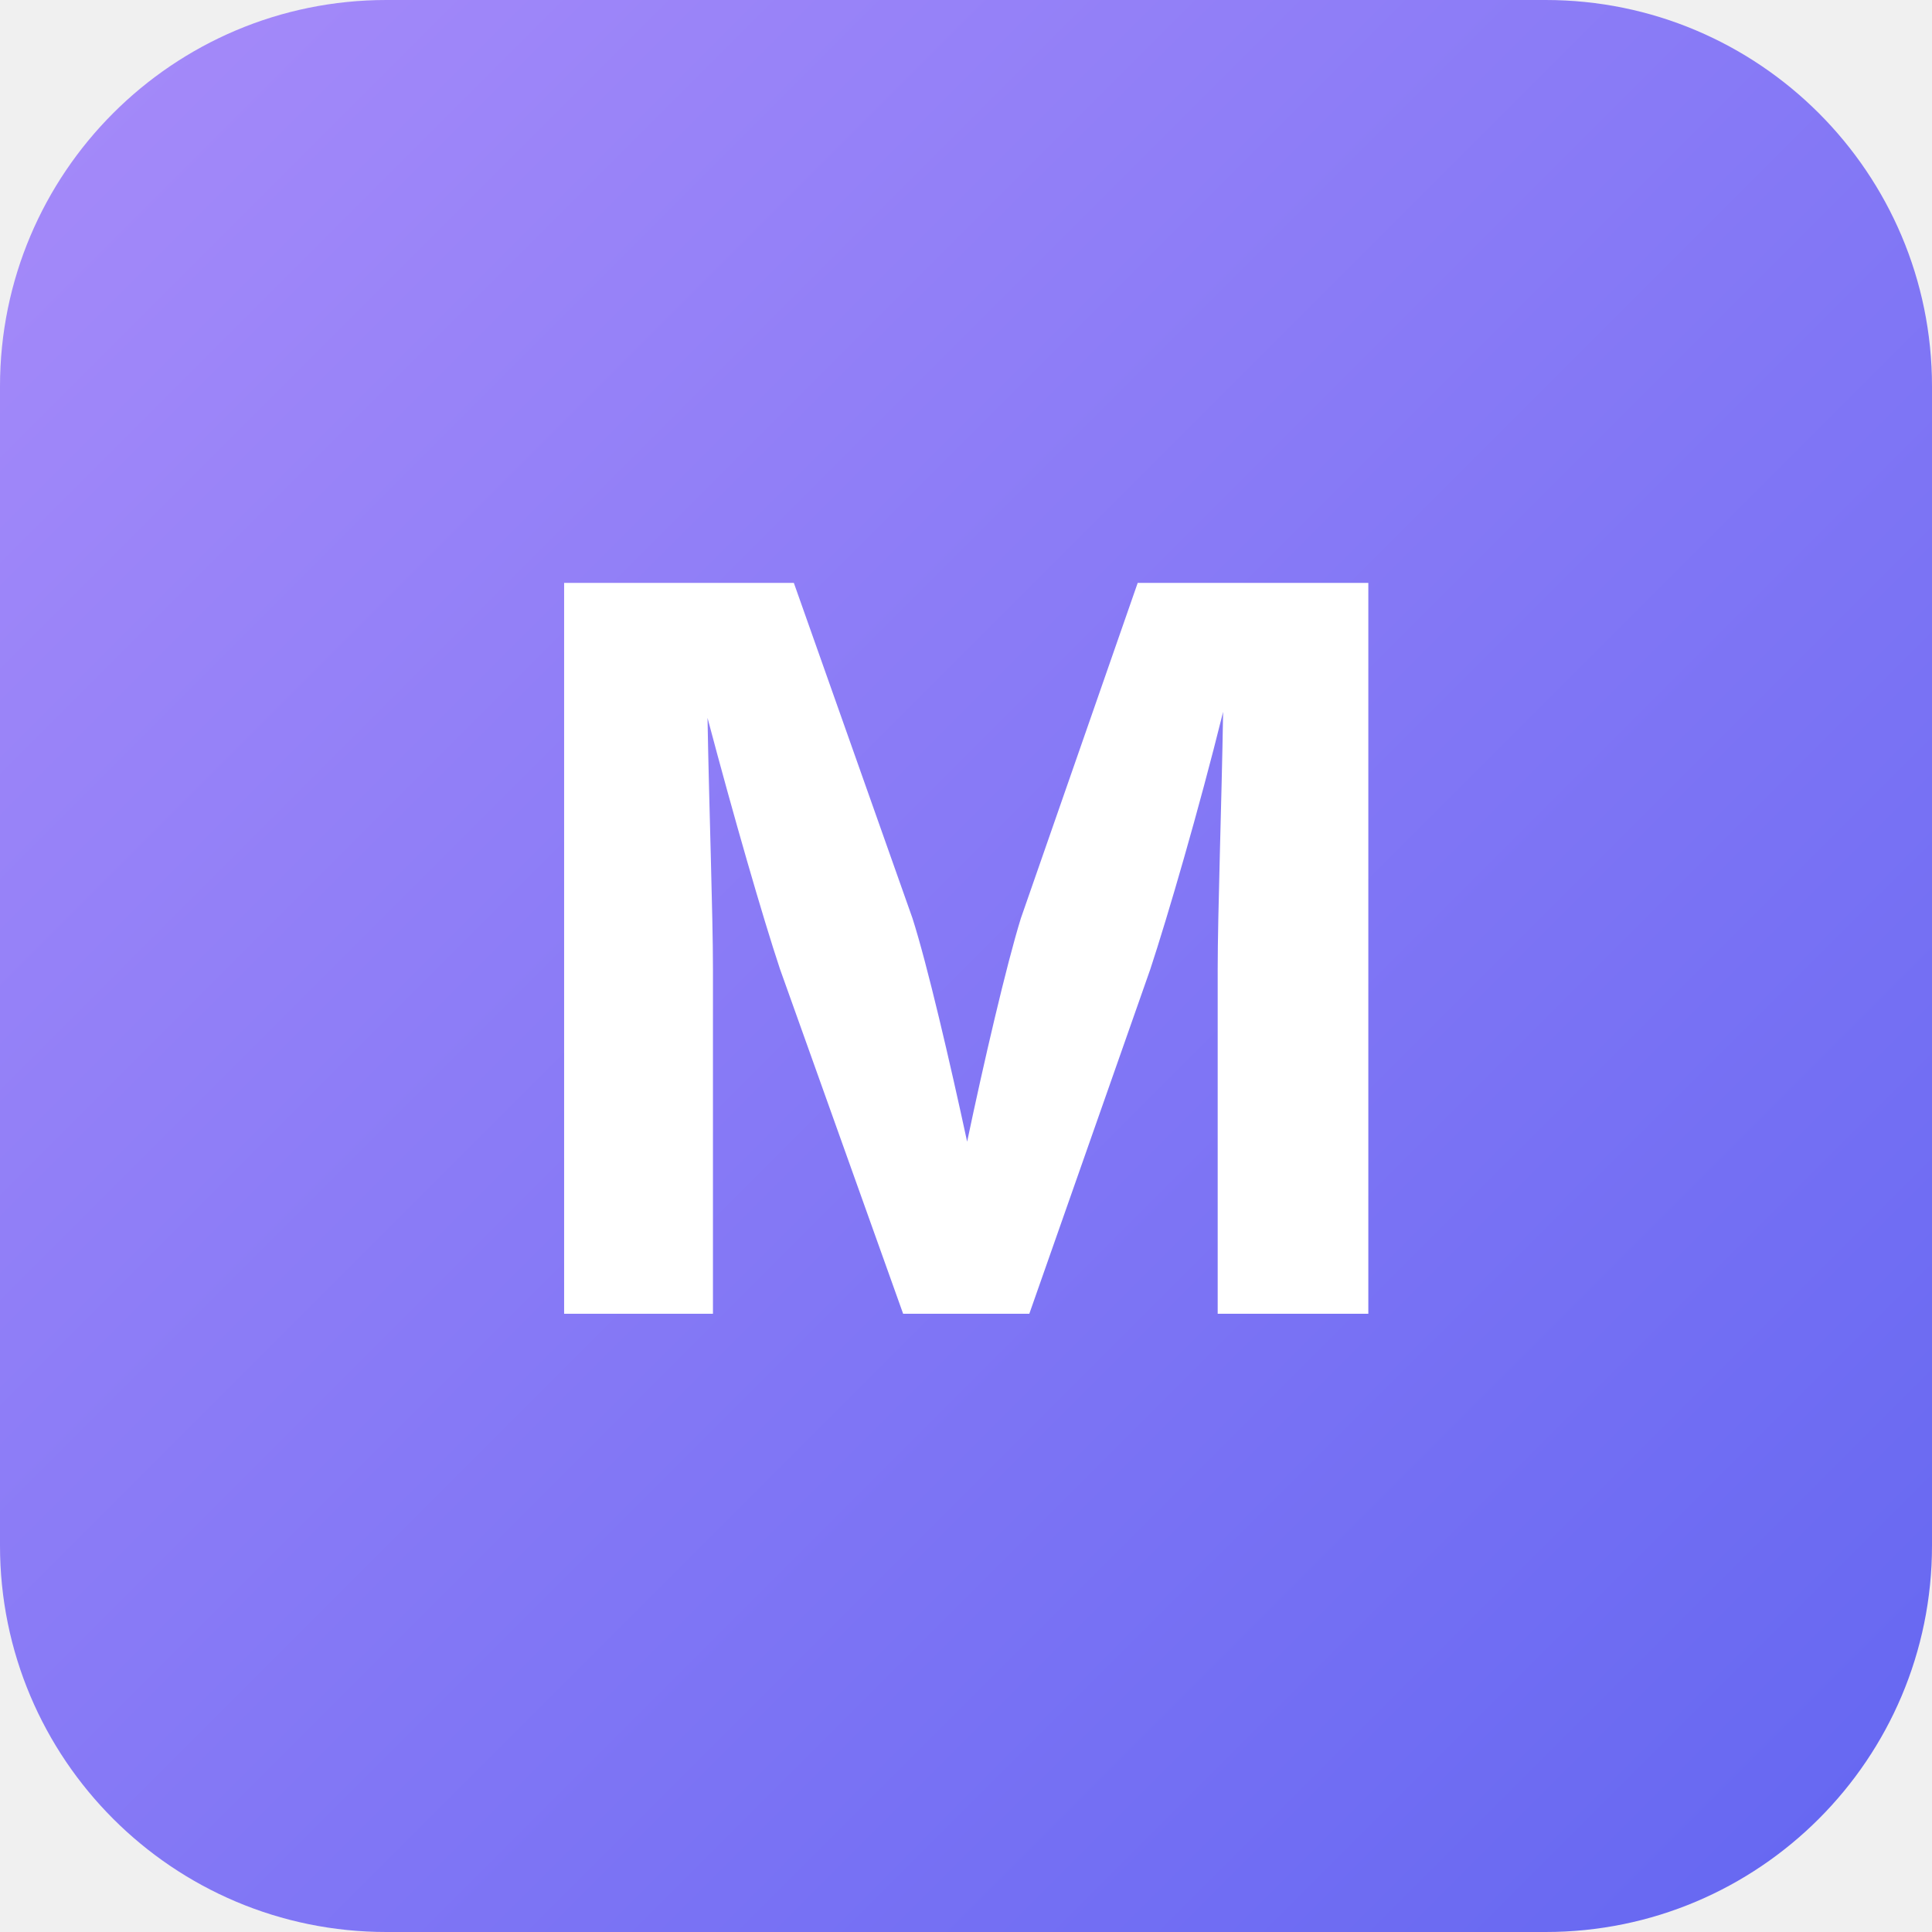
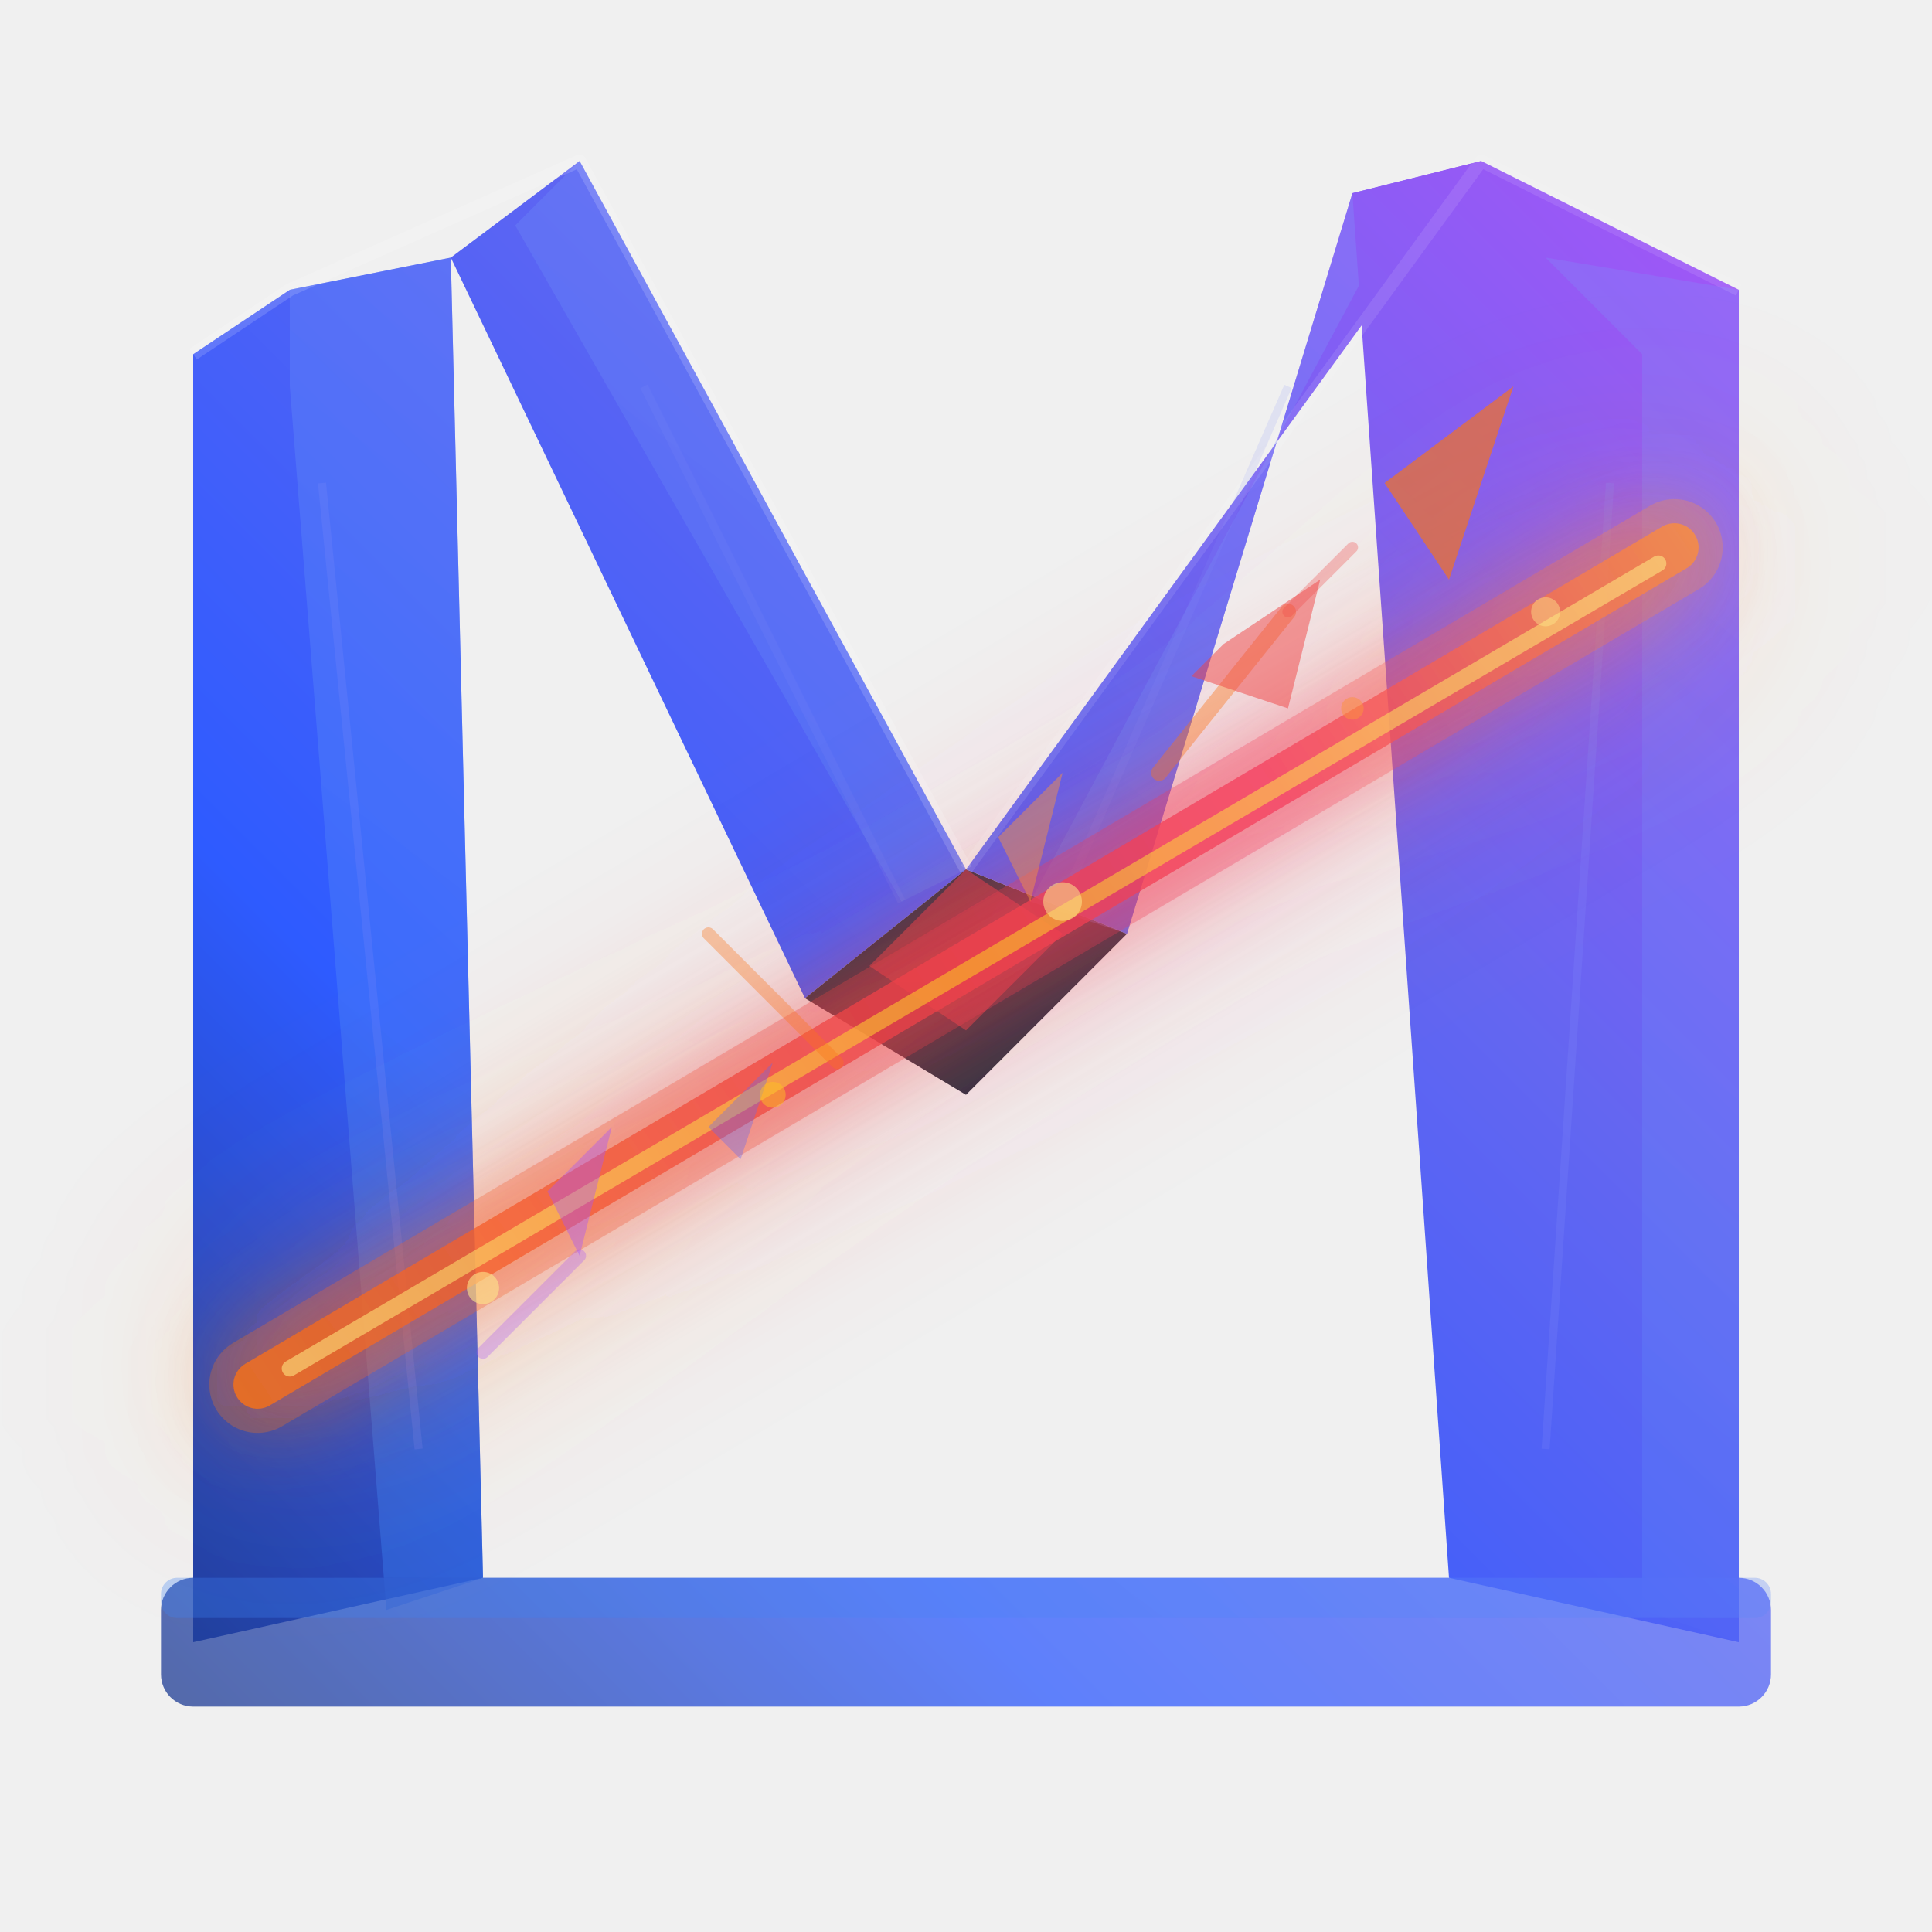
- <svg xmlns="http://www.w3.org/2000/svg" viewBox="0 0 100 100">
+ <svg xmlns="http://www.w3.org/2000/svg" viewBox="0 0 120 120">
  <defs>
-     <linearGradient id="g" x1="0%" y1="0%" x2="100%" y2="100%">
-       <stop offset="0%" style="stop-color:#a78bfa" />
-       <stop offset="100%" style="stop-color:#6366f1" />
+     <linearGradient id="g1" x1="10" y1="110" x2="110" y2="10" gradientUnits="userSpaceOnUse">
+       <stop offset="0%" stop-color="#1E3A8A" />
+       <stop offset="30%" stop-color="#2E5BFF" />
+       <stop offset="65%" stop-color="#6366F1" />
+       <stop offset="100%" stop-color="#A855F7" />
    </linearGradient>
+     <linearGradient id="g2" x1="30" y1="100" x2="90" y2="20" gradientUnits="userSpaceOnUse">
+       <stop offset="0%" stop-color="#3B82F6" />
+       <stop offset="100%" stop-color="#818CF8" />
+     </linearGradient>
+     <linearGradient id="g3" x1="60" y1="100" x2="60" y2="10" gradientUnits="userSpaceOnUse">
+       <stop offset="0%" stop-color="#0F172A" />
+       <stop offset="100%" stop-color="#1E293B" />
+     </linearGradient>
+     <linearGradient id="sc" x1="15" y1="90" x2="105" y2="30" gradientUnits="userSpaceOnUse">
+       <stop offset="0%" stop-color="#F97316" />
+       <stop offset="40%" stop-color="#EF4444" />
+       <stop offset="70%" stop-color="#F43F5E" />
+       <stop offset="100%" stop-color="#FB923C" />
+     </linearGradient>
+     <linearGradient id="sc2" x1="15" y1="90" x2="105" y2="30" gradientUnits="userSpaceOnUse">
+       <stop offset="0%" stop-color="#FDE68A" />
+       <stop offset="50%" stop-color="#FBBF24" />
+       <stop offset="100%" stop-color="#FDE68A" />
+     </linearGradient>
+     <filter id="glow" x="-30%" y="-30%" width="160%" height="160%">
+       <feGaussianBlur stdDeviation="3" result="b1" />
+       <feGaussianBlur stdDeviation="6" result="b2" />
+       <feMerge>
+         <feMergeNode in="b2" />
+         <feMergeNode in="b1" />
+         <feMergeNode in="SourceGraphic" />
+       </feMerge>
+     </filter>
  </defs>
-   <rect width="100" height="100" rx="20" fill="url(#g)" />
-   <text x="50" y="68" text-anchor="middle" font-family="Inter,sans-serif" font-weight="700" font-size="52" fill="white">M</text>
+   <polygon points="12,102 12,22 18,18 28,16 30,98" fill="url(#g1)" />
+   <polygon points="18,18 28,16 30,98 24,100 18,24" fill="url(#g2)" opacity="0.4" />
+   <polygon points="28,16 36,10 60,54 50,62" fill="url(#g1)" />
+   <polygon points="32,14 36,10 60,54 56,56" fill="url(#g2)" opacity="0.35" />
+   <polygon points="50,62 60,54 70,58 60,68" fill="url(#g3)" opacity="0.9" />
+   <polygon points="54,60 60,54 66,58 60,64" fill="url(#sc)" opacity="0.5" />
+   <polygon points="60,54 70,58 84,12 92,10" fill="url(#g1)" />
+   <polygon points="64,56 70,58 84,12 88,11" fill="url(#g2)" opacity="0.35" />
+   <polygon points="84,12 92,10 108,18 108,102 90,98" fill="url(#g1)" />
+   <polygon points="96,16 108,18 108,102 102,100 102,22" fill="url(#g2)" opacity="0.3" />
+   <rect x="10" y="98" width="100" height="8" rx="2" fill="url(#g1)" opacity="0.75" />
+   <rect x="10" y="98" width="100" height="2.5" rx="1" fill="url(#g2)" opacity="0.3" />
+   <line x1="20" y1="30" x2="26" y2="90" stroke="#818CF8" stroke-width="0.5" opacity="0.2" />
+   <line x1="100" y1="30" x2="96" y2="90" stroke="#818CF8" stroke-width="0.5" opacity="0.2" />
+   <line x1="40" y1="24" x2="56" y2="56" stroke="#818CF8" stroke-width="0.5" opacity="0.15" />
+   <line x1="80" y1="24" x2="66" y2="56" stroke="#818CF8" stroke-width="0.5" opacity="0.15" />
+   <line x1="16" y1="86" x2="104" y2="34" stroke="url(#sc)" stroke-width="6" stroke-linecap="round" opacity="0.3" />
+   <line x1="16" y1="86" x2="104" y2="34" stroke="url(#sc)" stroke-width="3" stroke-linecap="round" opacity="0.85" filter="url(#glow)" />
+   <line x1="18" y1="85" x2="103" y2="35" stroke="url(#sc2)" stroke-width="1" stroke-linecap="round" opacity="0.6" />
+   <line x1="72" y1="48" x2="80" y2="38" stroke="#F97316" stroke-width="1" opacity="0.4" stroke-linecap="round" />
+   <line x1="80" y1="38" x2="84" y2="34" stroke="#EF4444" stroke-width="0.7" opacity="0.3" stroke-linecap="round" />
+   <line x1="52" y1="66" x2="44" y2="58" stroke="#F97316" stroke-width="0.8" opacity="0.35" stroke-linecap="round" />
+   <line x1="36" y1="78" x2="30" y2="84" stroke="#A855F7" stroke-width="0.8" opacity="0.3" stroke-linecap="round" />
+   <polygon points="86,30 94,24 90,36" fill="#F97316" opacity="0.65" />
+   <polygon points="76,40 82,36 80,44 74,42" fill="#EF4444" opacity="0.5" />
+   <polygon points="62,52 66,48 64,56" fill="#FB923C" opacity="0.45" />
+   <polygon points="34,74 38,70 36,78" fill="#A855F7" opacity="0.4" />
+   <polygon points="44,70 48,66 46,72" fill="#6366F1" opacity="0.35" />
+   <circle cx="30" cy="80" r="1" fill="#FDE68A" opacity="0.6" />
+   <circle cx="48" cy="68" r="0.8" fill="#FBBF24" opacity="0.5" />
+   <circle cx="66" cy="56" r="1.2" fill="#FDE68A" opacity="0.55" />
+   <circle cx="84" cy="44" r="0.7" fill="#FB923C" opacity="0.5" />
+   <circle cx="96" cy="38" r="0.9" fill="#FDE68A" opacity="0.45" />
+   <polyline points="12,22 18,18 36,10 60,54" fill="none" stroke="rgba(255,255,255,0.15)" stroke-width="0.8" stroke-linejoin="round" />
+   <polyline points="60,54 92,10 108,18" fill="none" stroke="rgba(255,255,255,0.1)" stroke-width="0.8" stroke-linejoin="round" />
</svg>
